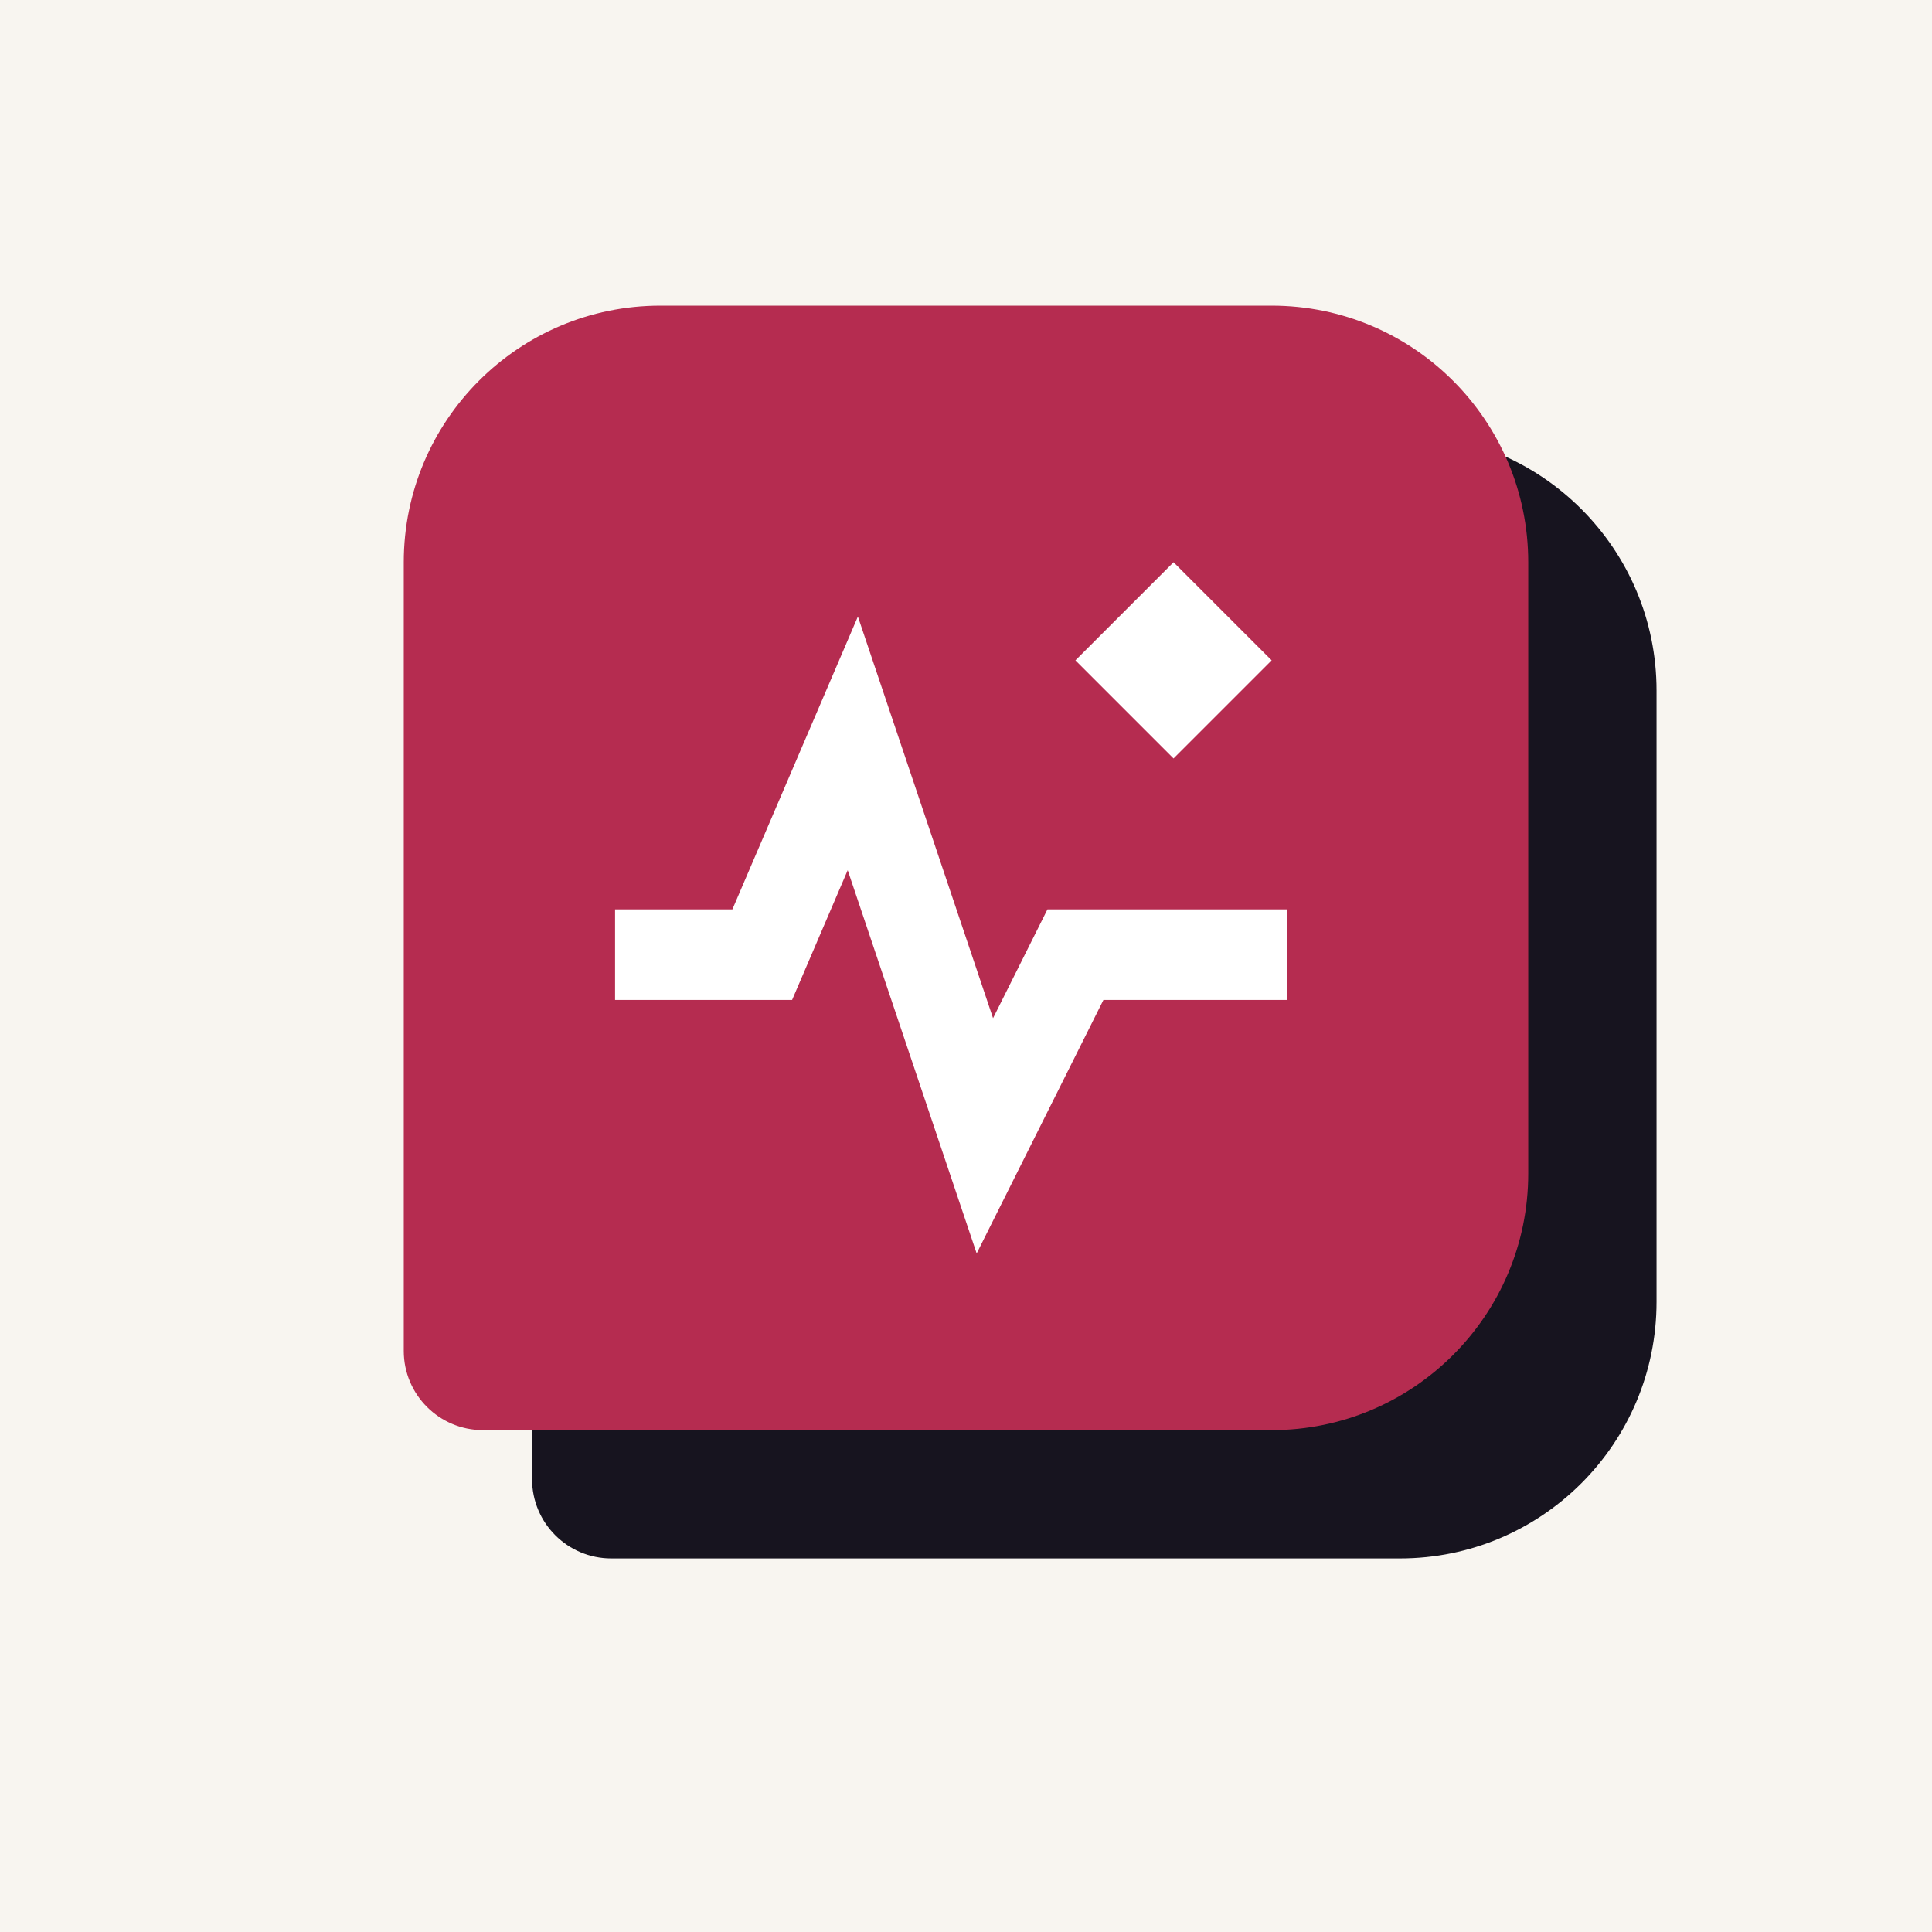
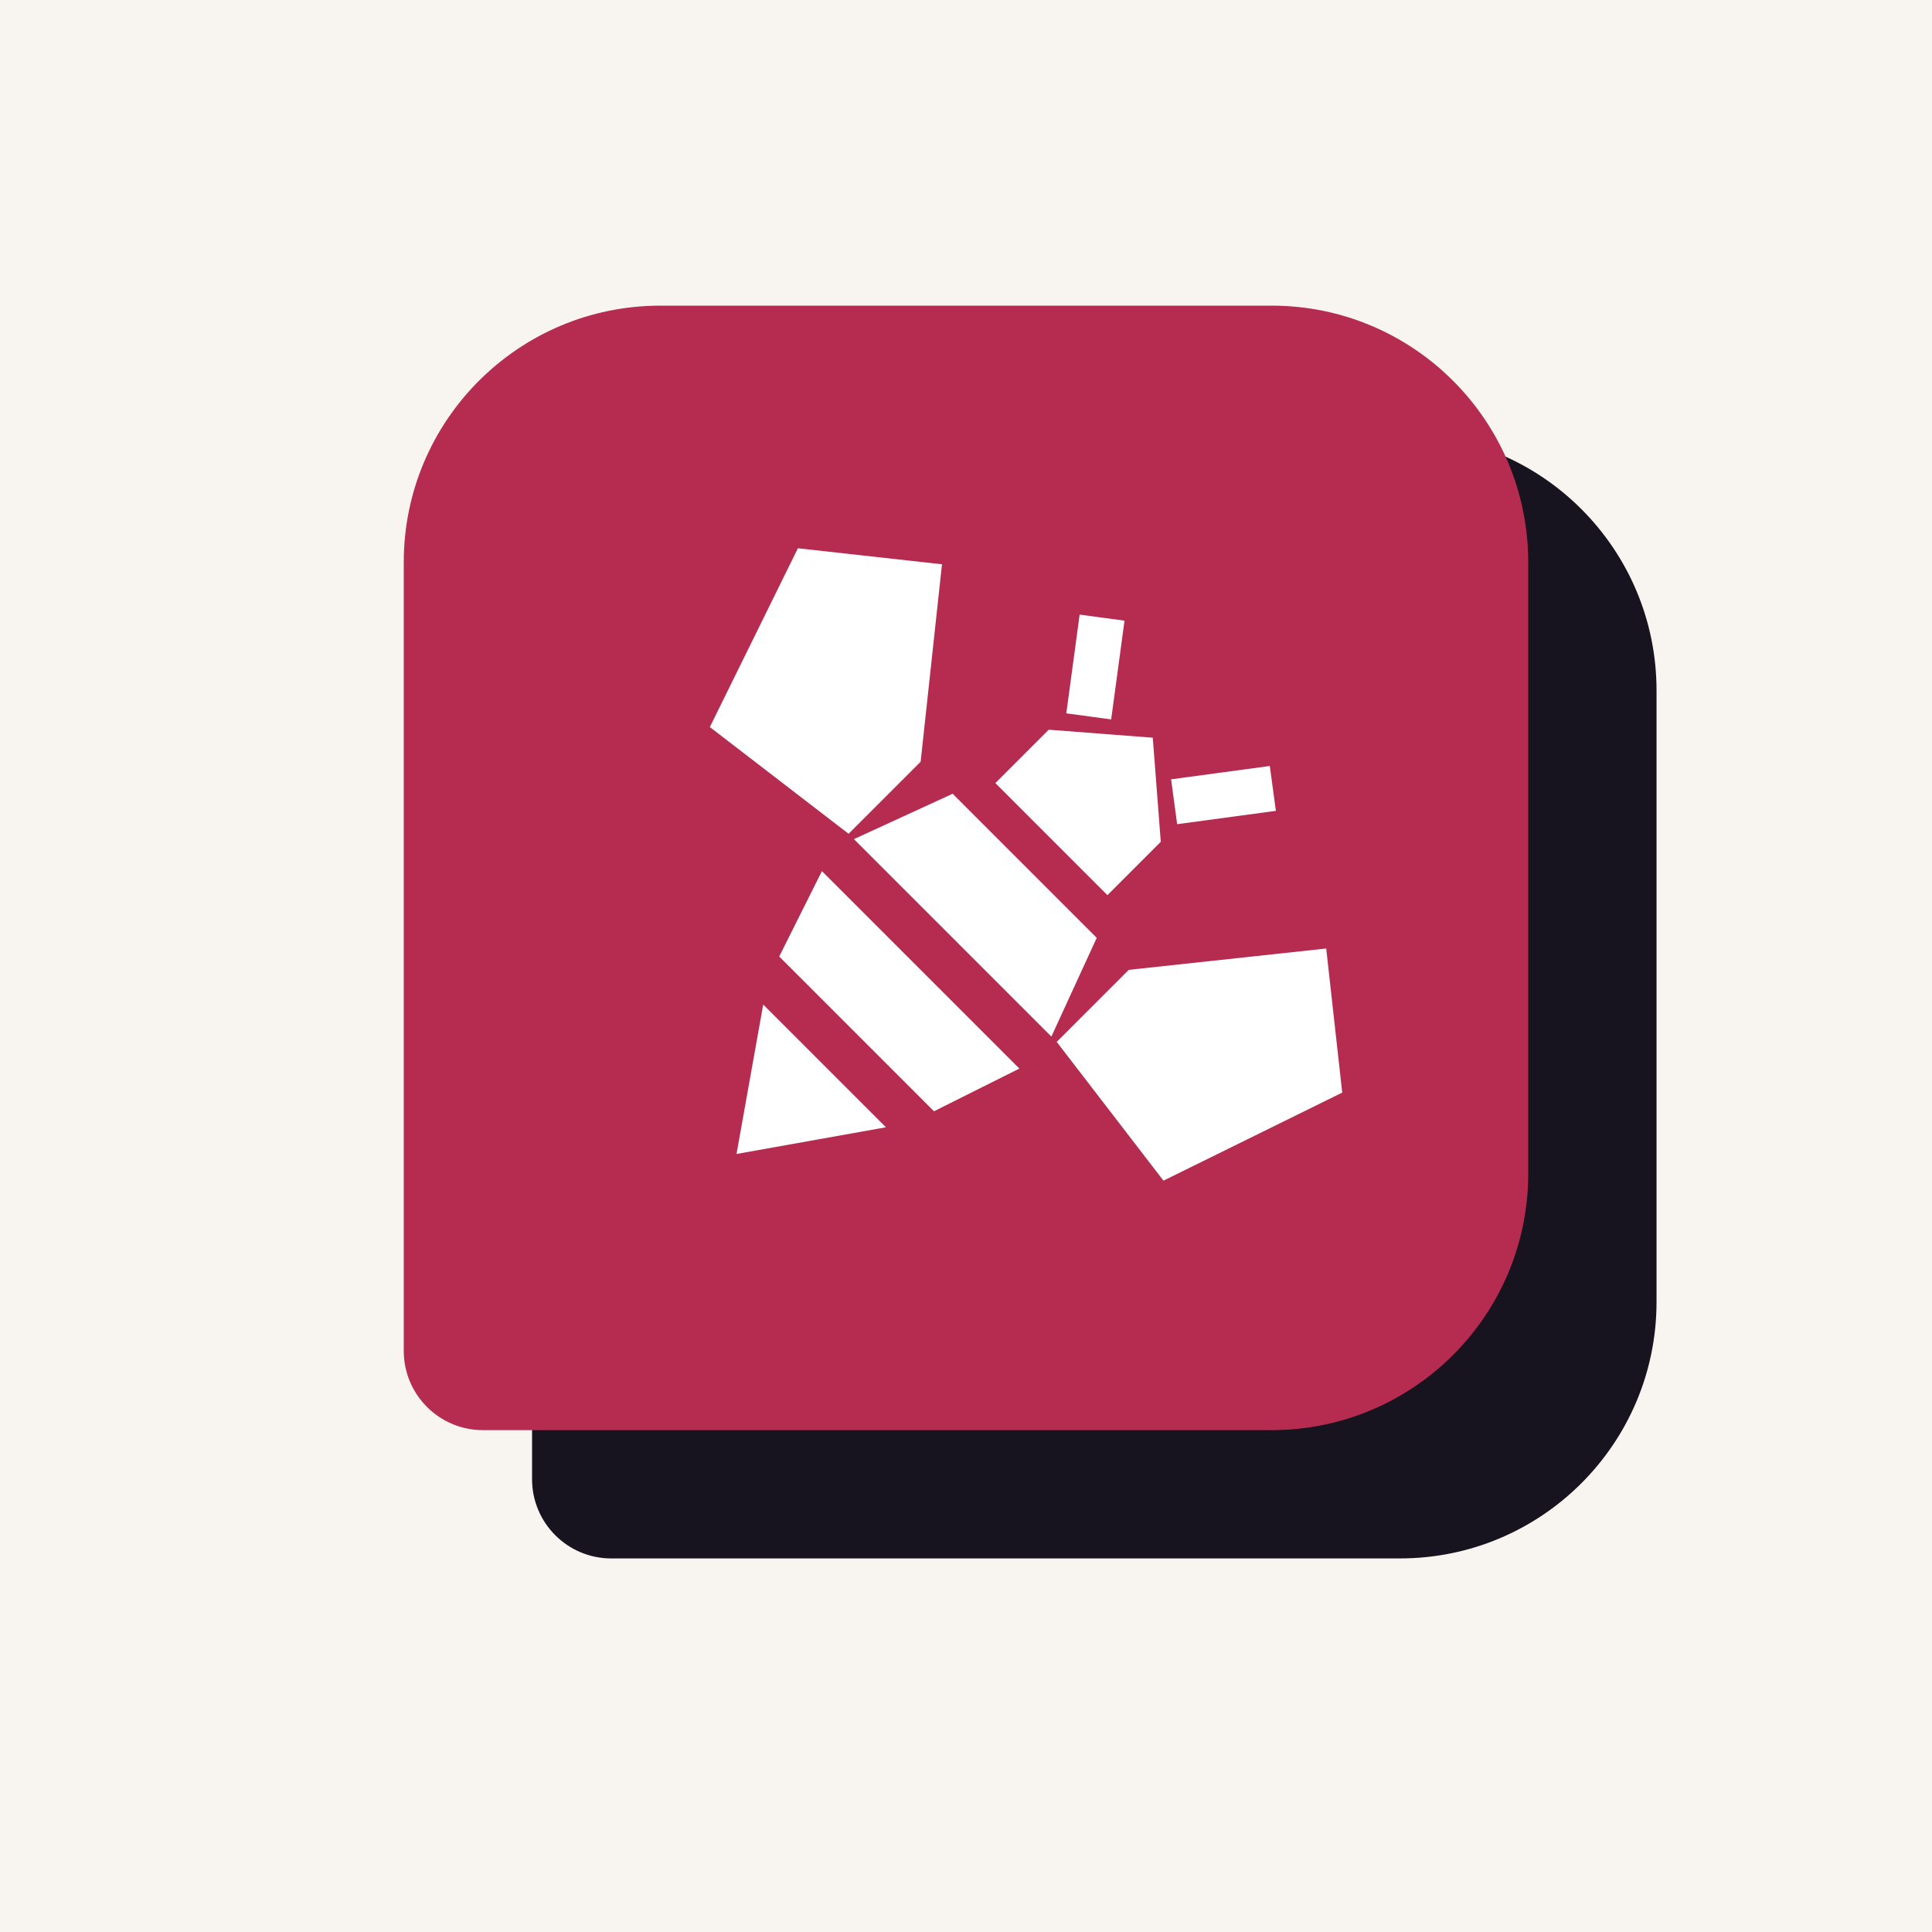
<svg xmlns="http://www.w3.org/2000/svg" viewBox="0 0 1024 1024" role="img" aria-labelledby="title description">
  <rect width="1024" height="1024" fill="#f8f5f0" />
  <path fill="#17141f" d="M418 230h324c75.1 0 136 60.9 136 136v324c0 75.1-60.9 136-136 136H324c-23.2 0-42-18.8-42-42V366c0-75.1 60.9-136 136-136Z" />
  <path fill="#b52c50" d="M350 162h324c75.1 0 136 60.9 136 136v324c0 75.1-60.9 136-136 136H256c-23.2 0-42-18.8-42-42V298c0-75.1 60.9-136 136-136Z" />
-   <path d="M326 506h78l48-112 70 208 48-96h112" fill="none" stroke="#fff" stroke-width="48" stroke-linejoin="miter" />
-   <path d="m570 350 52-52 52 52-52 52Z" fill="#fff" />
+   <g transform="rotate(45 512 490)">
+     <path d="m480 366-32-42m96 42 32-42" fill="none" stroke="#fff" stroke-width="24" />
+     <path d="m512 350 42 36v40h-84v-40Z" fill="#fff" />
+     <path d="m434 446-66-82-60 48 34 100 92-12Zm156 0 66-82 60 48-34 100-92-12Z" fill="#fff" />
+     <path d="M458 446h108l20 54H438Zm-20 78h148l-16 48H454Zm28 72h92l-46 66Z" fill="#fff" />
+   </g>
</svg>
